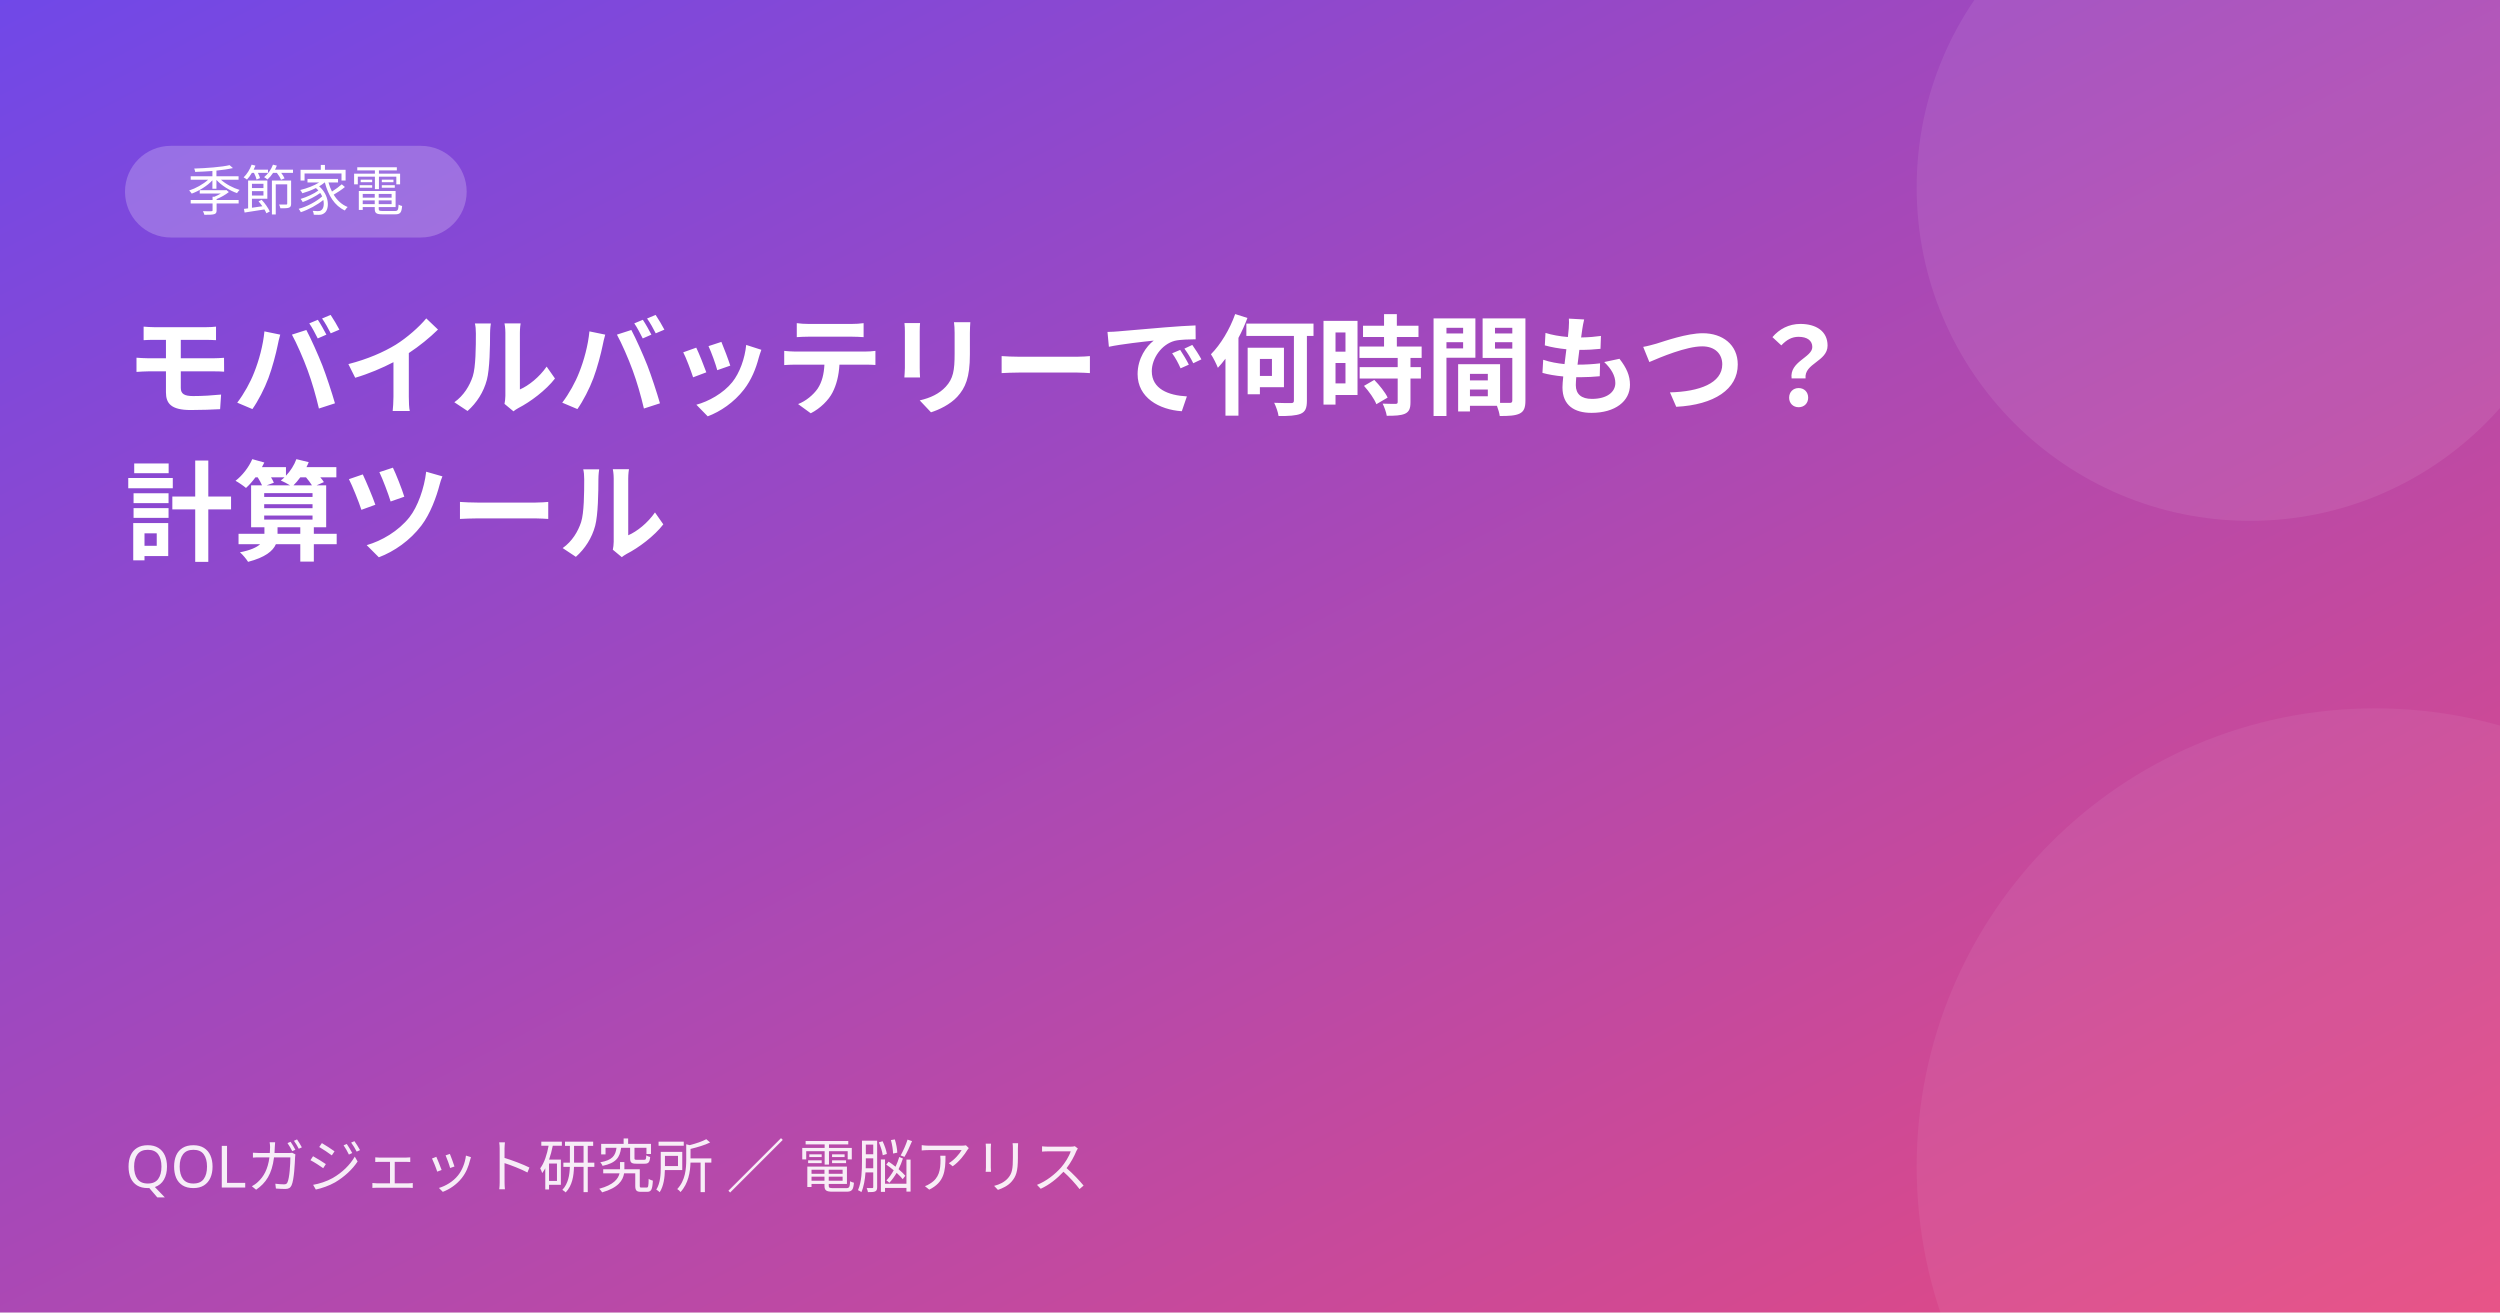
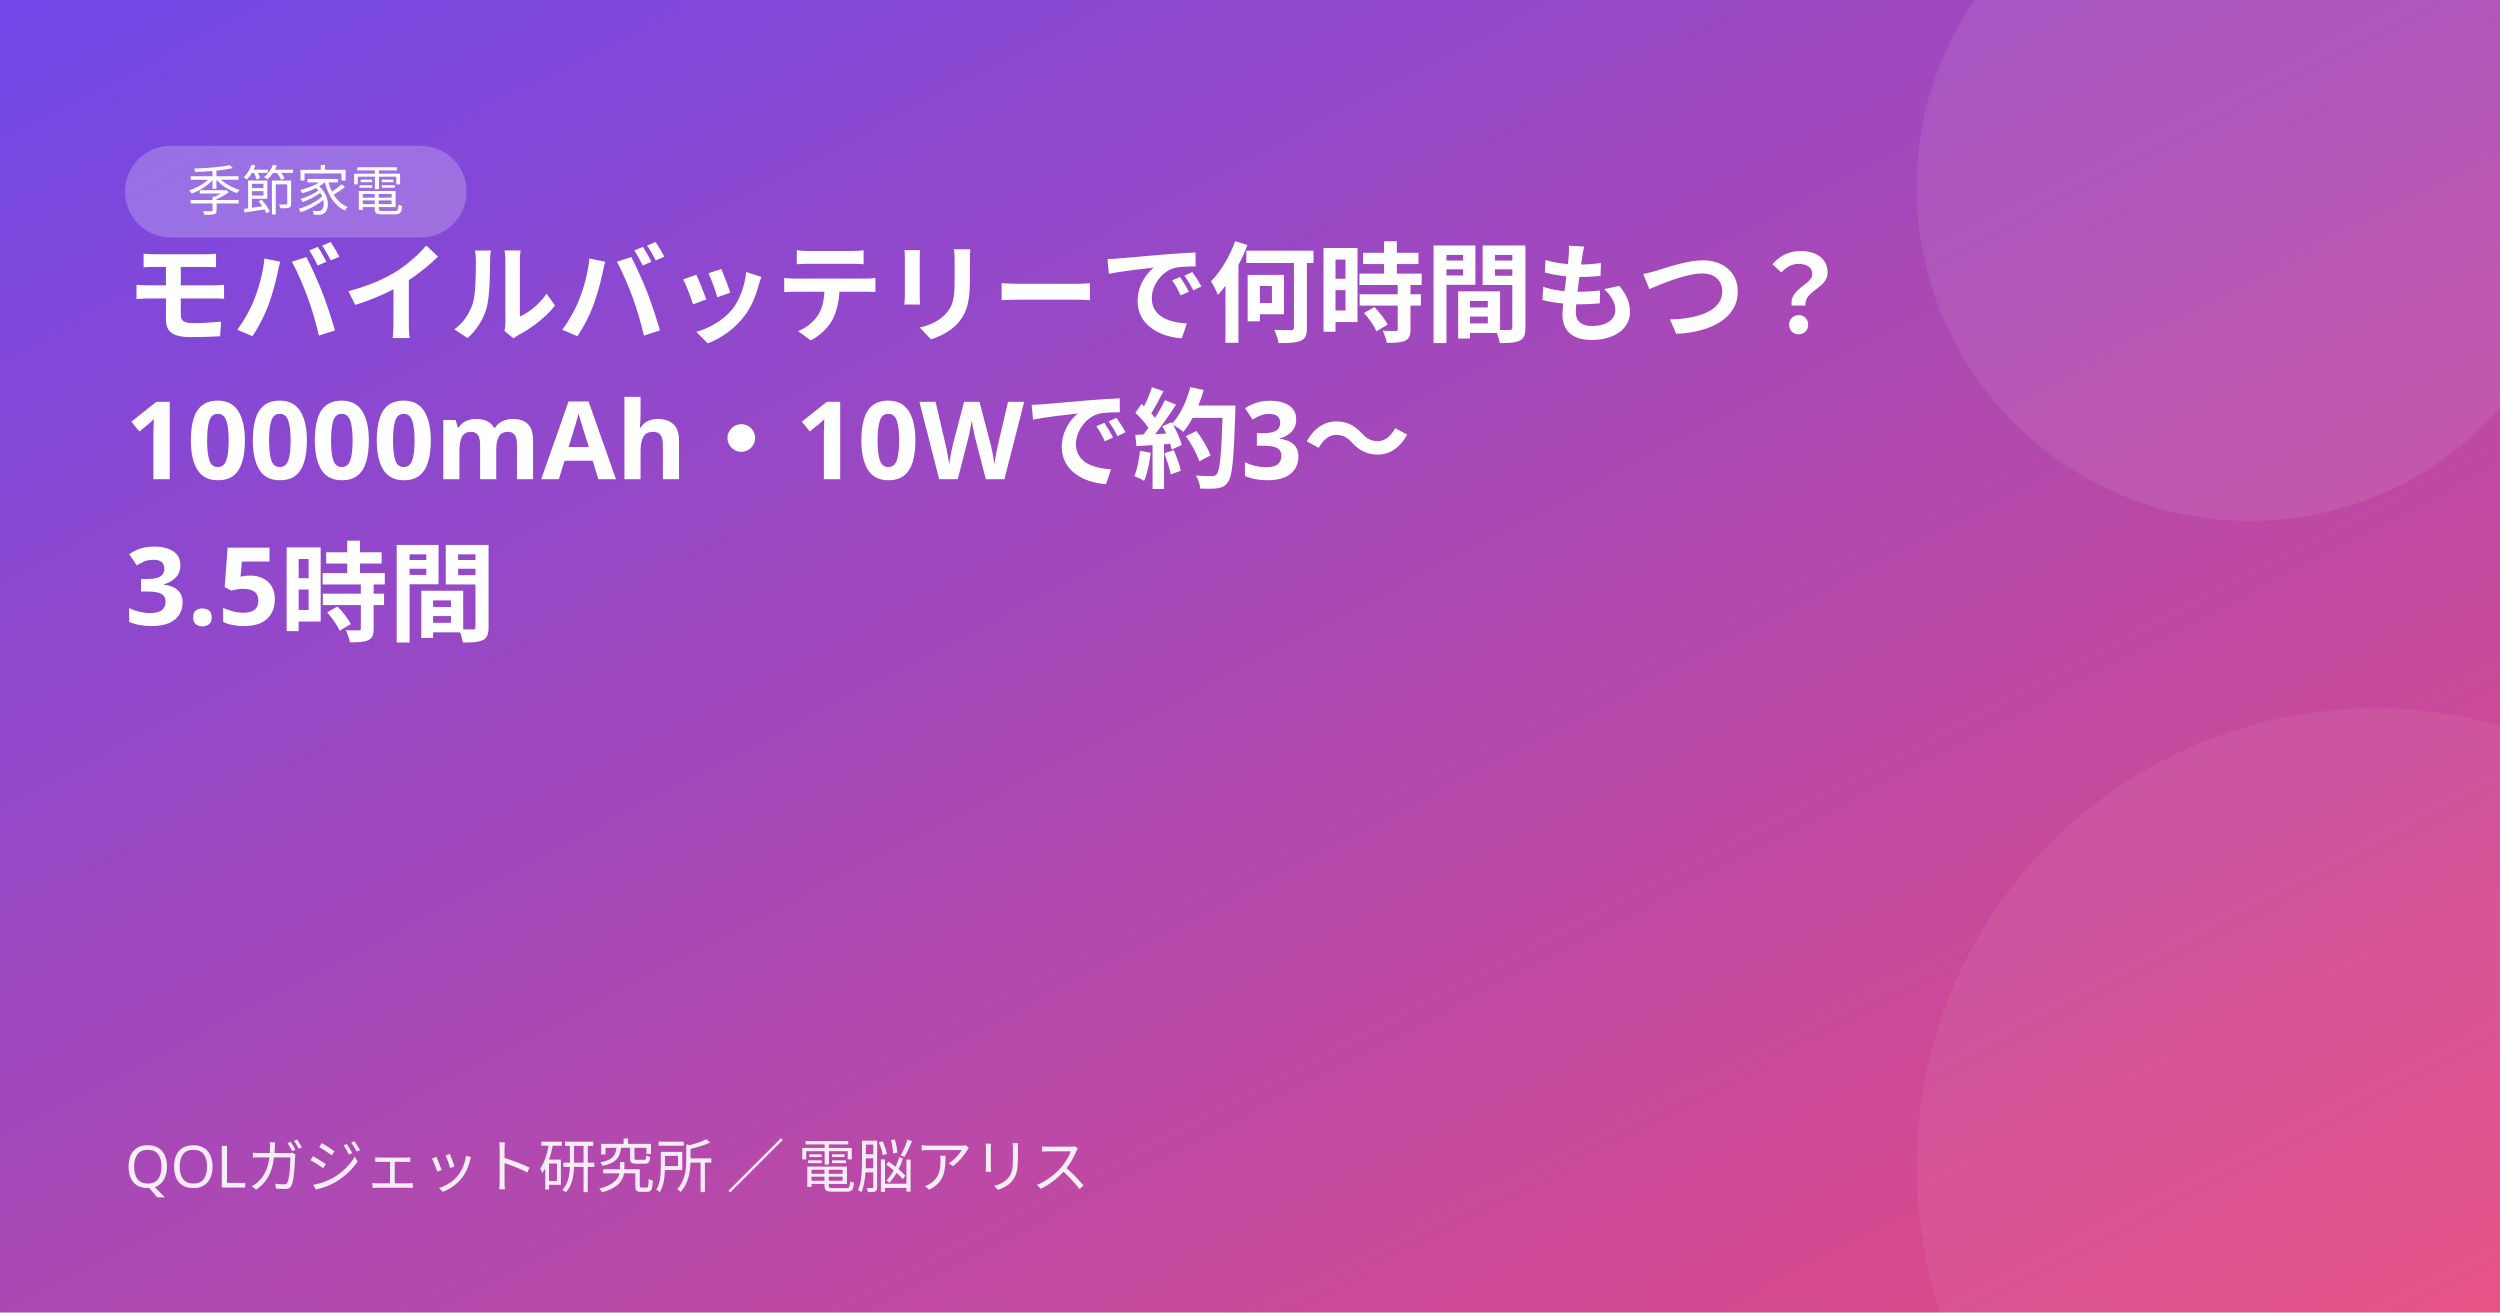
<svg xmlns="http://www.w3.org/2000/svg" viewBox="0 0 1200 630" font-family="Noto Sans JP,Hiragino Sans,Meiryo,sans-serif">
  <defs>
    <linearGradient id="g" x1="0" y1="0" x2="1" y2="1">
      <stop offset="0" stop-color="#7048e8" />
      <stop offset="1" stop-color="#e64980" />
    </linearGradient>
  </defs>
  <rect width="1200" height="630" fill="url(#g)" />
  <circle cx="1080" cy="90" r="160" fill="#fff" opacity=".08" />
  <circle cx="1140" cy="560" r="220" fill="#fff" opacity=".06" />
  <rect x="60" y="70" rx="22" width="164" height="44" fill="#fff" opacity=".22" />
  <text x="90" y="101" font-size="26" fill="#fff">季節家電</text>
-   <text x="60" y="195" font-size="52" font-weight="700" fill="#fff">モバイルバッテリーで何時間もつ？</text>
-   <text x="60" y="265" font-size="52" font-weight="700" fill="#fff">計算ツール</text>
+   <text x="60" y="160" font-size="52" font-weight="700" fill="#fff">モバイルバッテリーで何時間もつ？</text>
+   <text x="60" y="230" font-size="52" font-weight="700" fill="#fff">10000mAh・10Wで約3〜</text>
+   <text x="60" y="300" font-size="52" font-weight="700" fill="#fff">3.5時間</text>
  <text x="60" y="570" font-size="28" fill="#fff" opacity=".9">QOLガジェット研究所 ／ 電脳アリス</text>
</svg>
